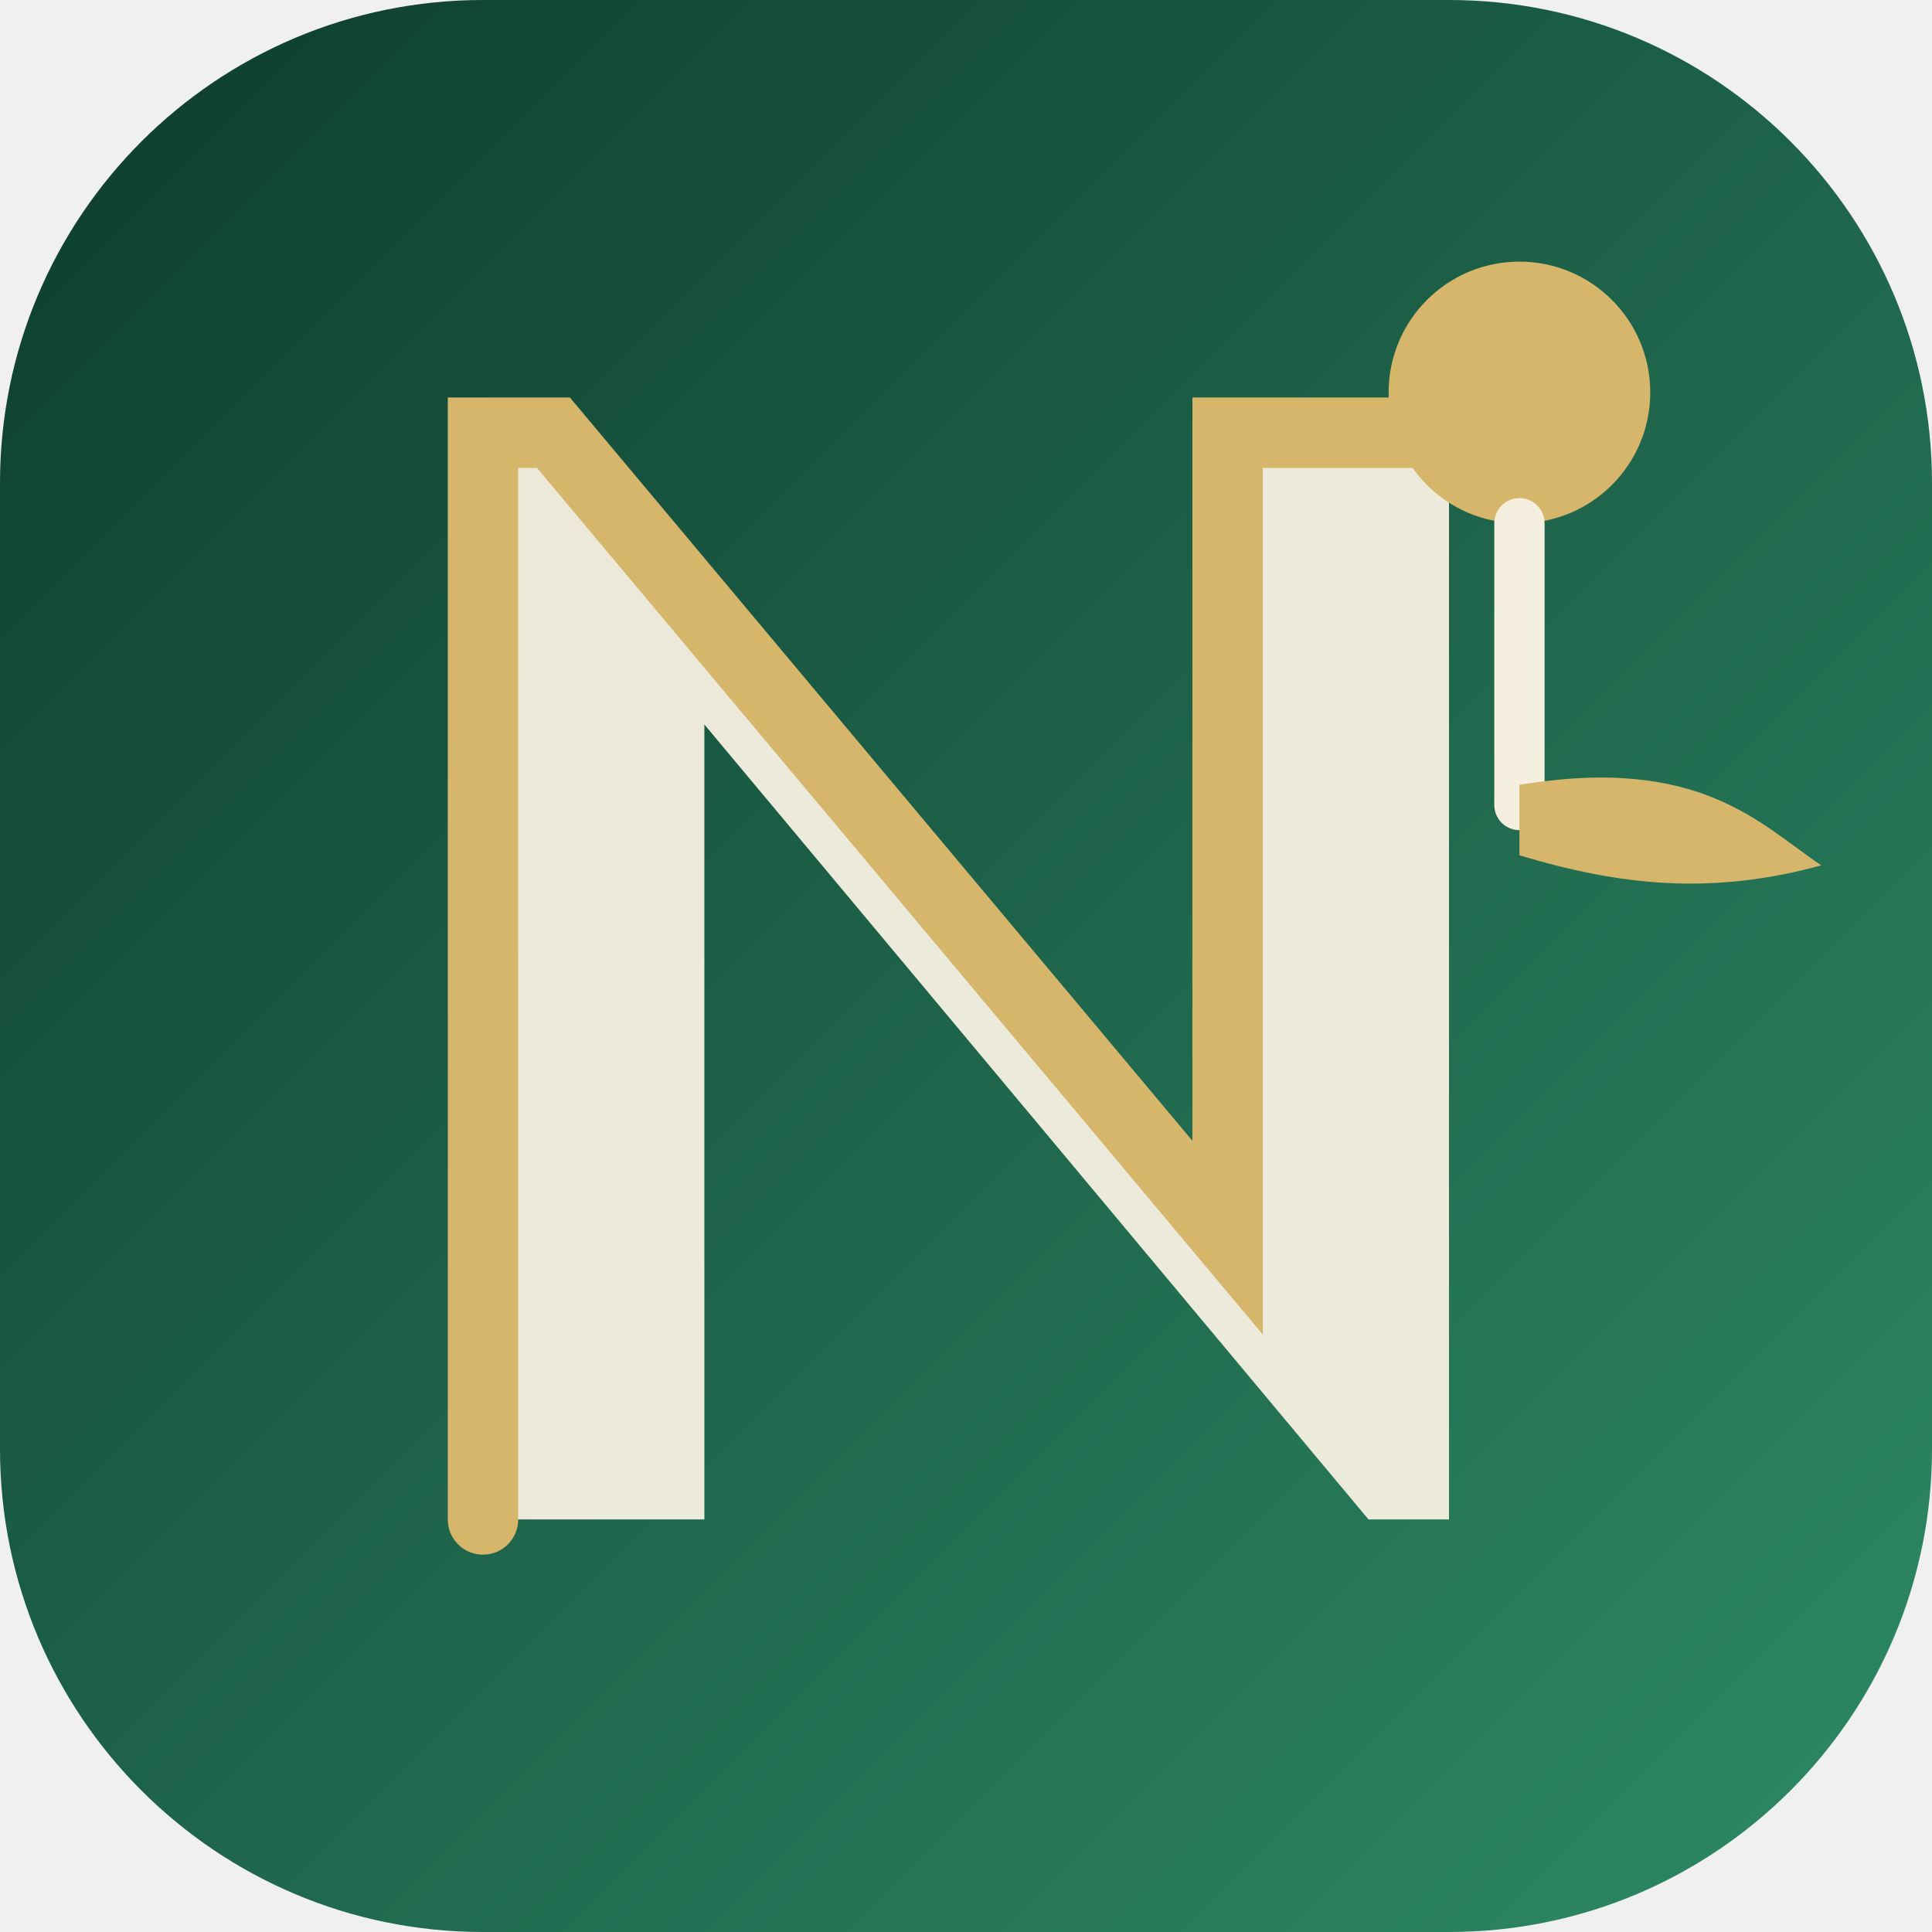
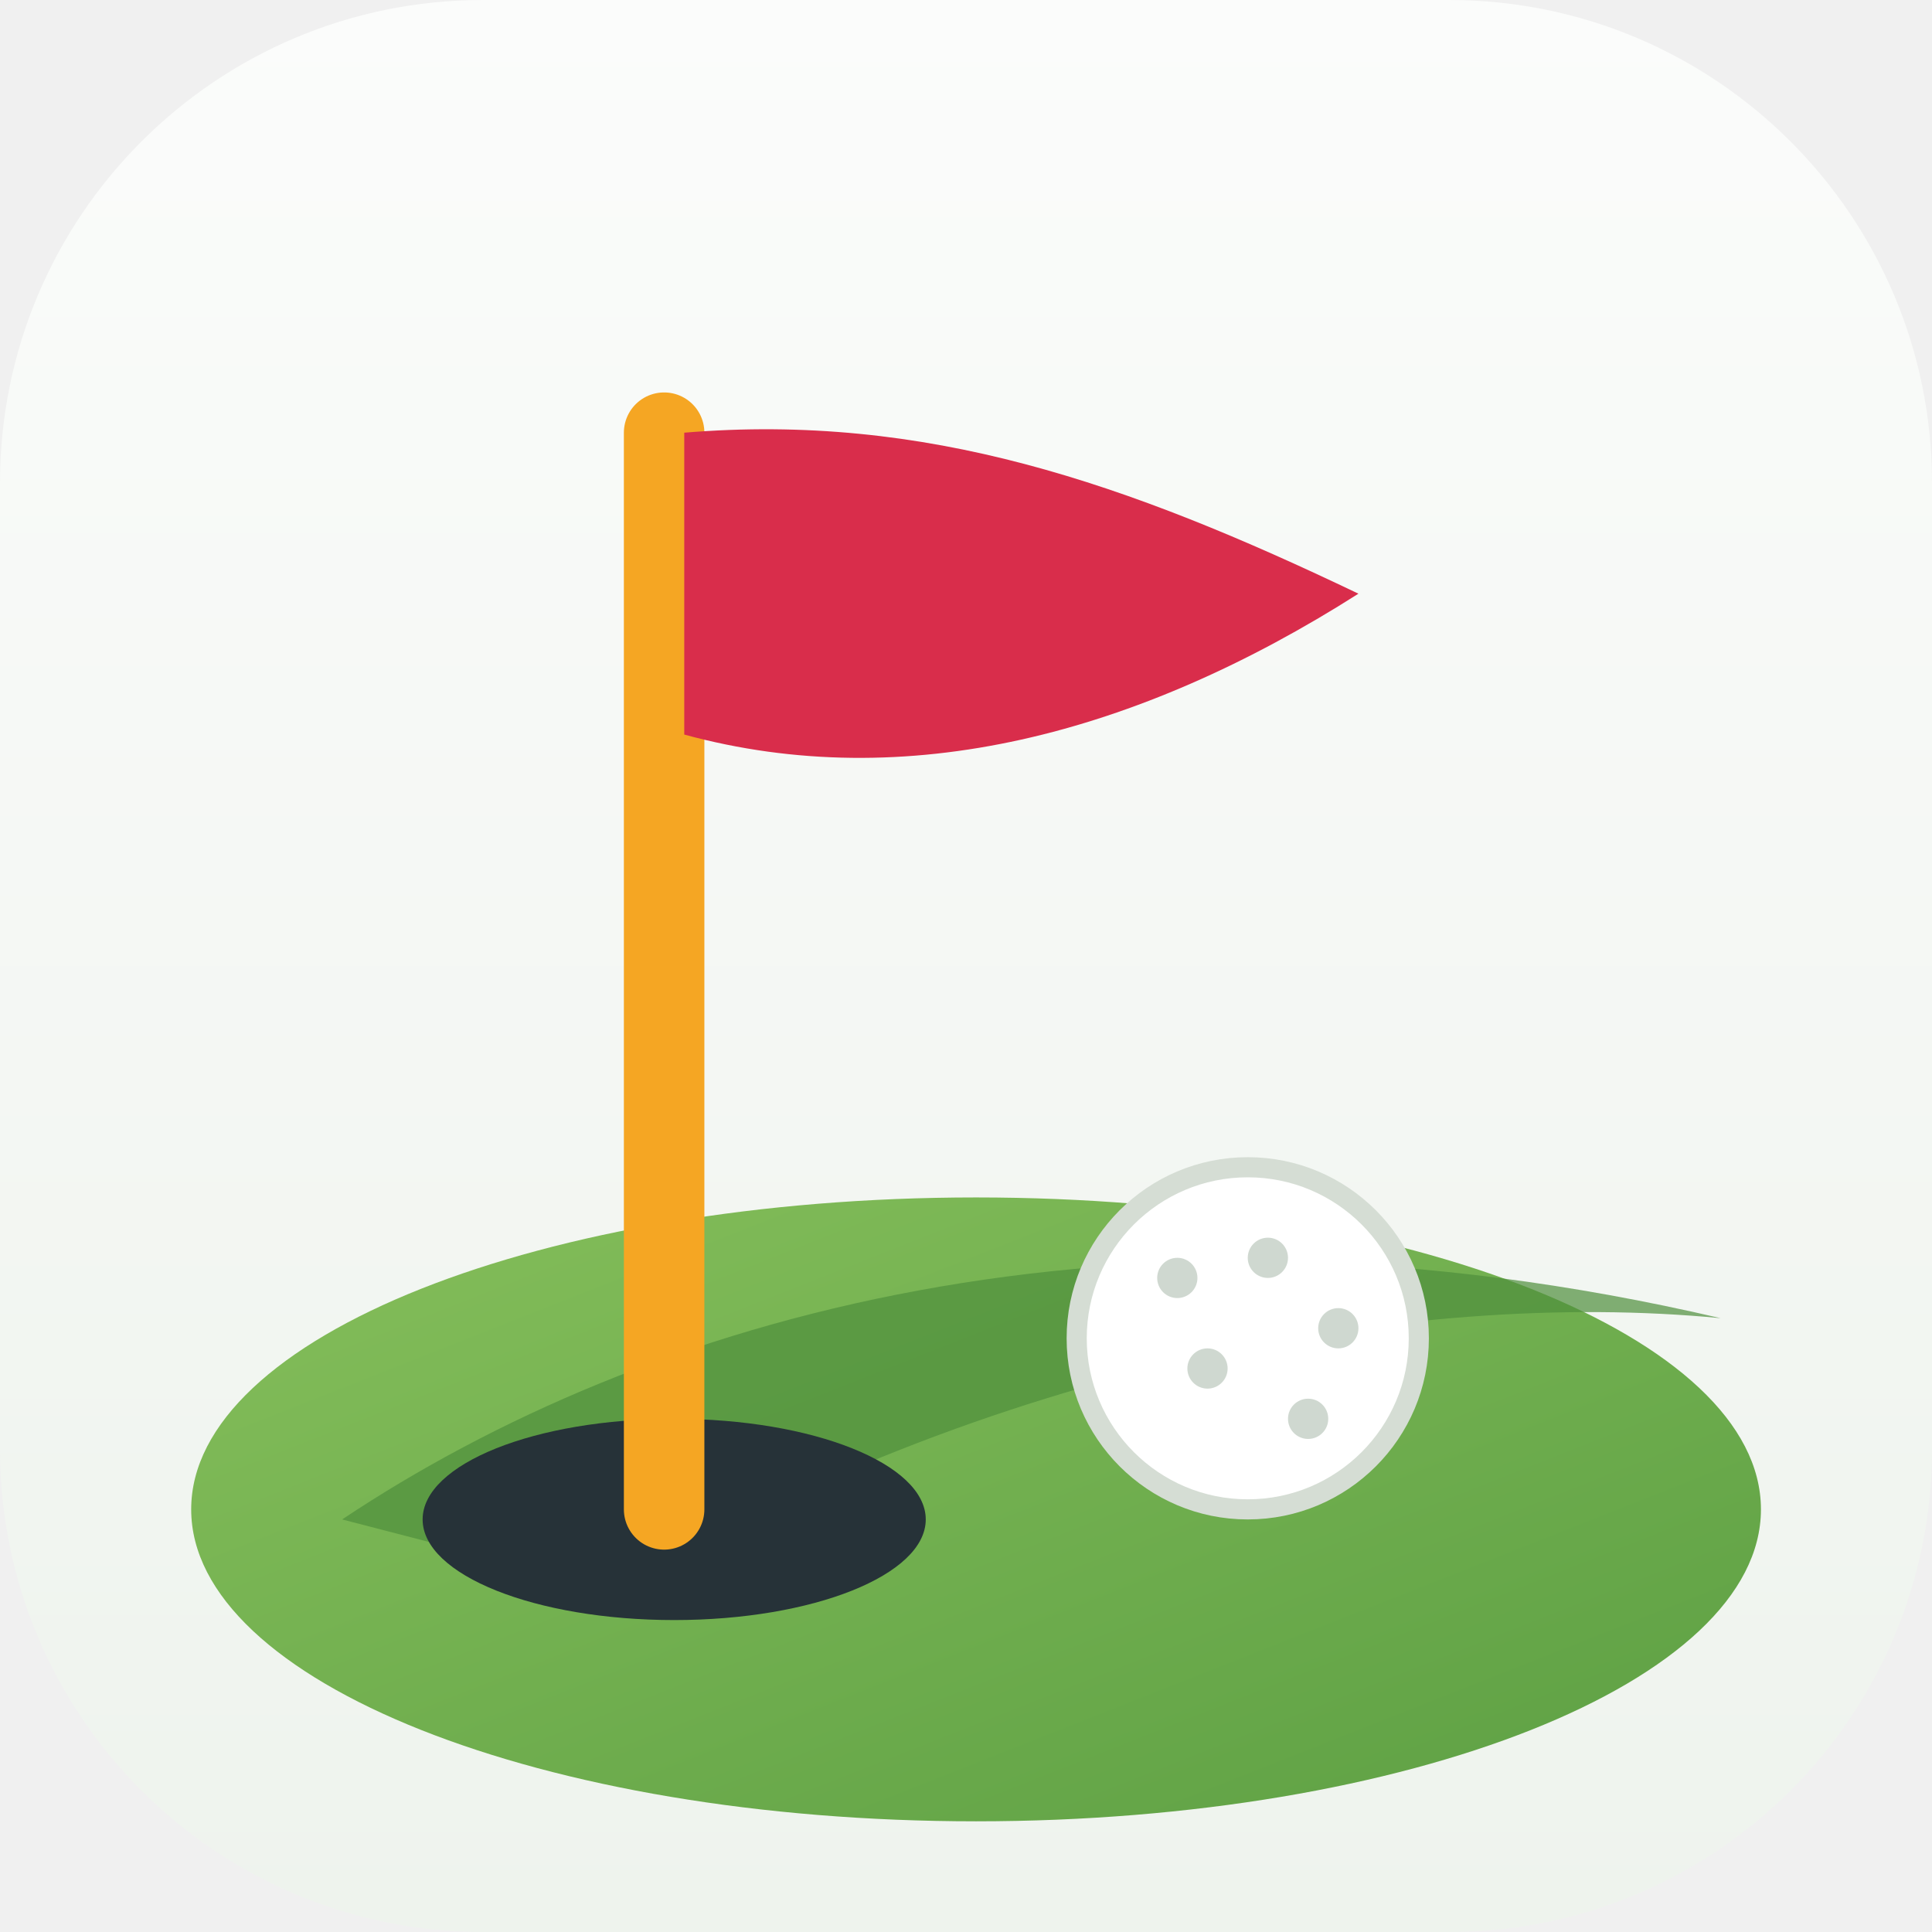
<svg xmlns="http://www.w3.org/2000/svg" viewBox="0 0 192 192">
  <defs>
-     <linearGradient id="bg" x1="0" y1="0" x2="1" y2="1">
-       <stop stop-color="#0d3b2e" />
-       <stop offset="1" stop-color="#2e8b66" />
+     <linearGradient id="sky" x1="0" y1="0" x2="0" y2="1">
+       <stop stop-color="#fbfcfb" />
+       <stop offset="1" stop-color="#eef3ed" />
+     </linearGradient>
+     <linearGradient id="green" x1="0" y1="0" x2="1" y2="1">
+       <stop stop-color="#86bf5b" />
+       <stop offset="1" stop-color="#5c9f43" />
    </linearGradient>
  </defs>
-   <rect width="192" height="192" rx="48" fill="url(#bg)" />
-   <path d="M48 151V43h7l67 80V43h22v108h-8L70 72v79Z" fill="#f5efe0" opacity=".96" />
-   <path d="M48 151V43h7l67 80V43h22" fill="none" stroke="#d5b66b" stroke-width="7" stroke-linecap="round" />
-   <circle cx="151" cy="39" r="13" fill="#d5b66b" />
-   <path d="M151 52v28" stroke="#f5efe0" stroke-width="5" stroke-linecap="round" />
-   <path d="M151 78c18-3 24 4 30 8-11 3-20 2-30-1Z" fill="#d5b66b" />
+   <rect width="192" height="192" rx="48" fill="url(#sky)" />
+   <ellipse cx="97" cy="150" rx="78" ry="31" fill="url(#green)" />
+   <path d="M34 151c30-20 77-34 137-20-31-3-73 5-110 27Z" fill="#4e8f3c" opacity=".7" />
+   <ellipse cx="67" cy="151" rx="25" ry="10" fill="#263238" />
+   <path d="M66 150V43" stroke="#f5a623" stroke-width="8" stroke-linecap="round" />
+   <path d="M68 43c24-2 44 5 67 16-22 14-45 20-67 14Z" fill="#d92d4b" />
+   <circle cx="124" cy="133" r="17" fill="#fff" stroke="#d5ddd4" stroke-width="2" />
+   <g fill="#cfd8d0">
+     <circle cx="117" cy="127" r="2" />
+     <circle cx="126" cy="125" r="2" />
+     <circle cx="133" cy="132" r="2" />
+     <circle cx="120" cy="136" r="2" />
+     <circle cx="130" cy="141" r="2" />
+   </g>
</svg>
